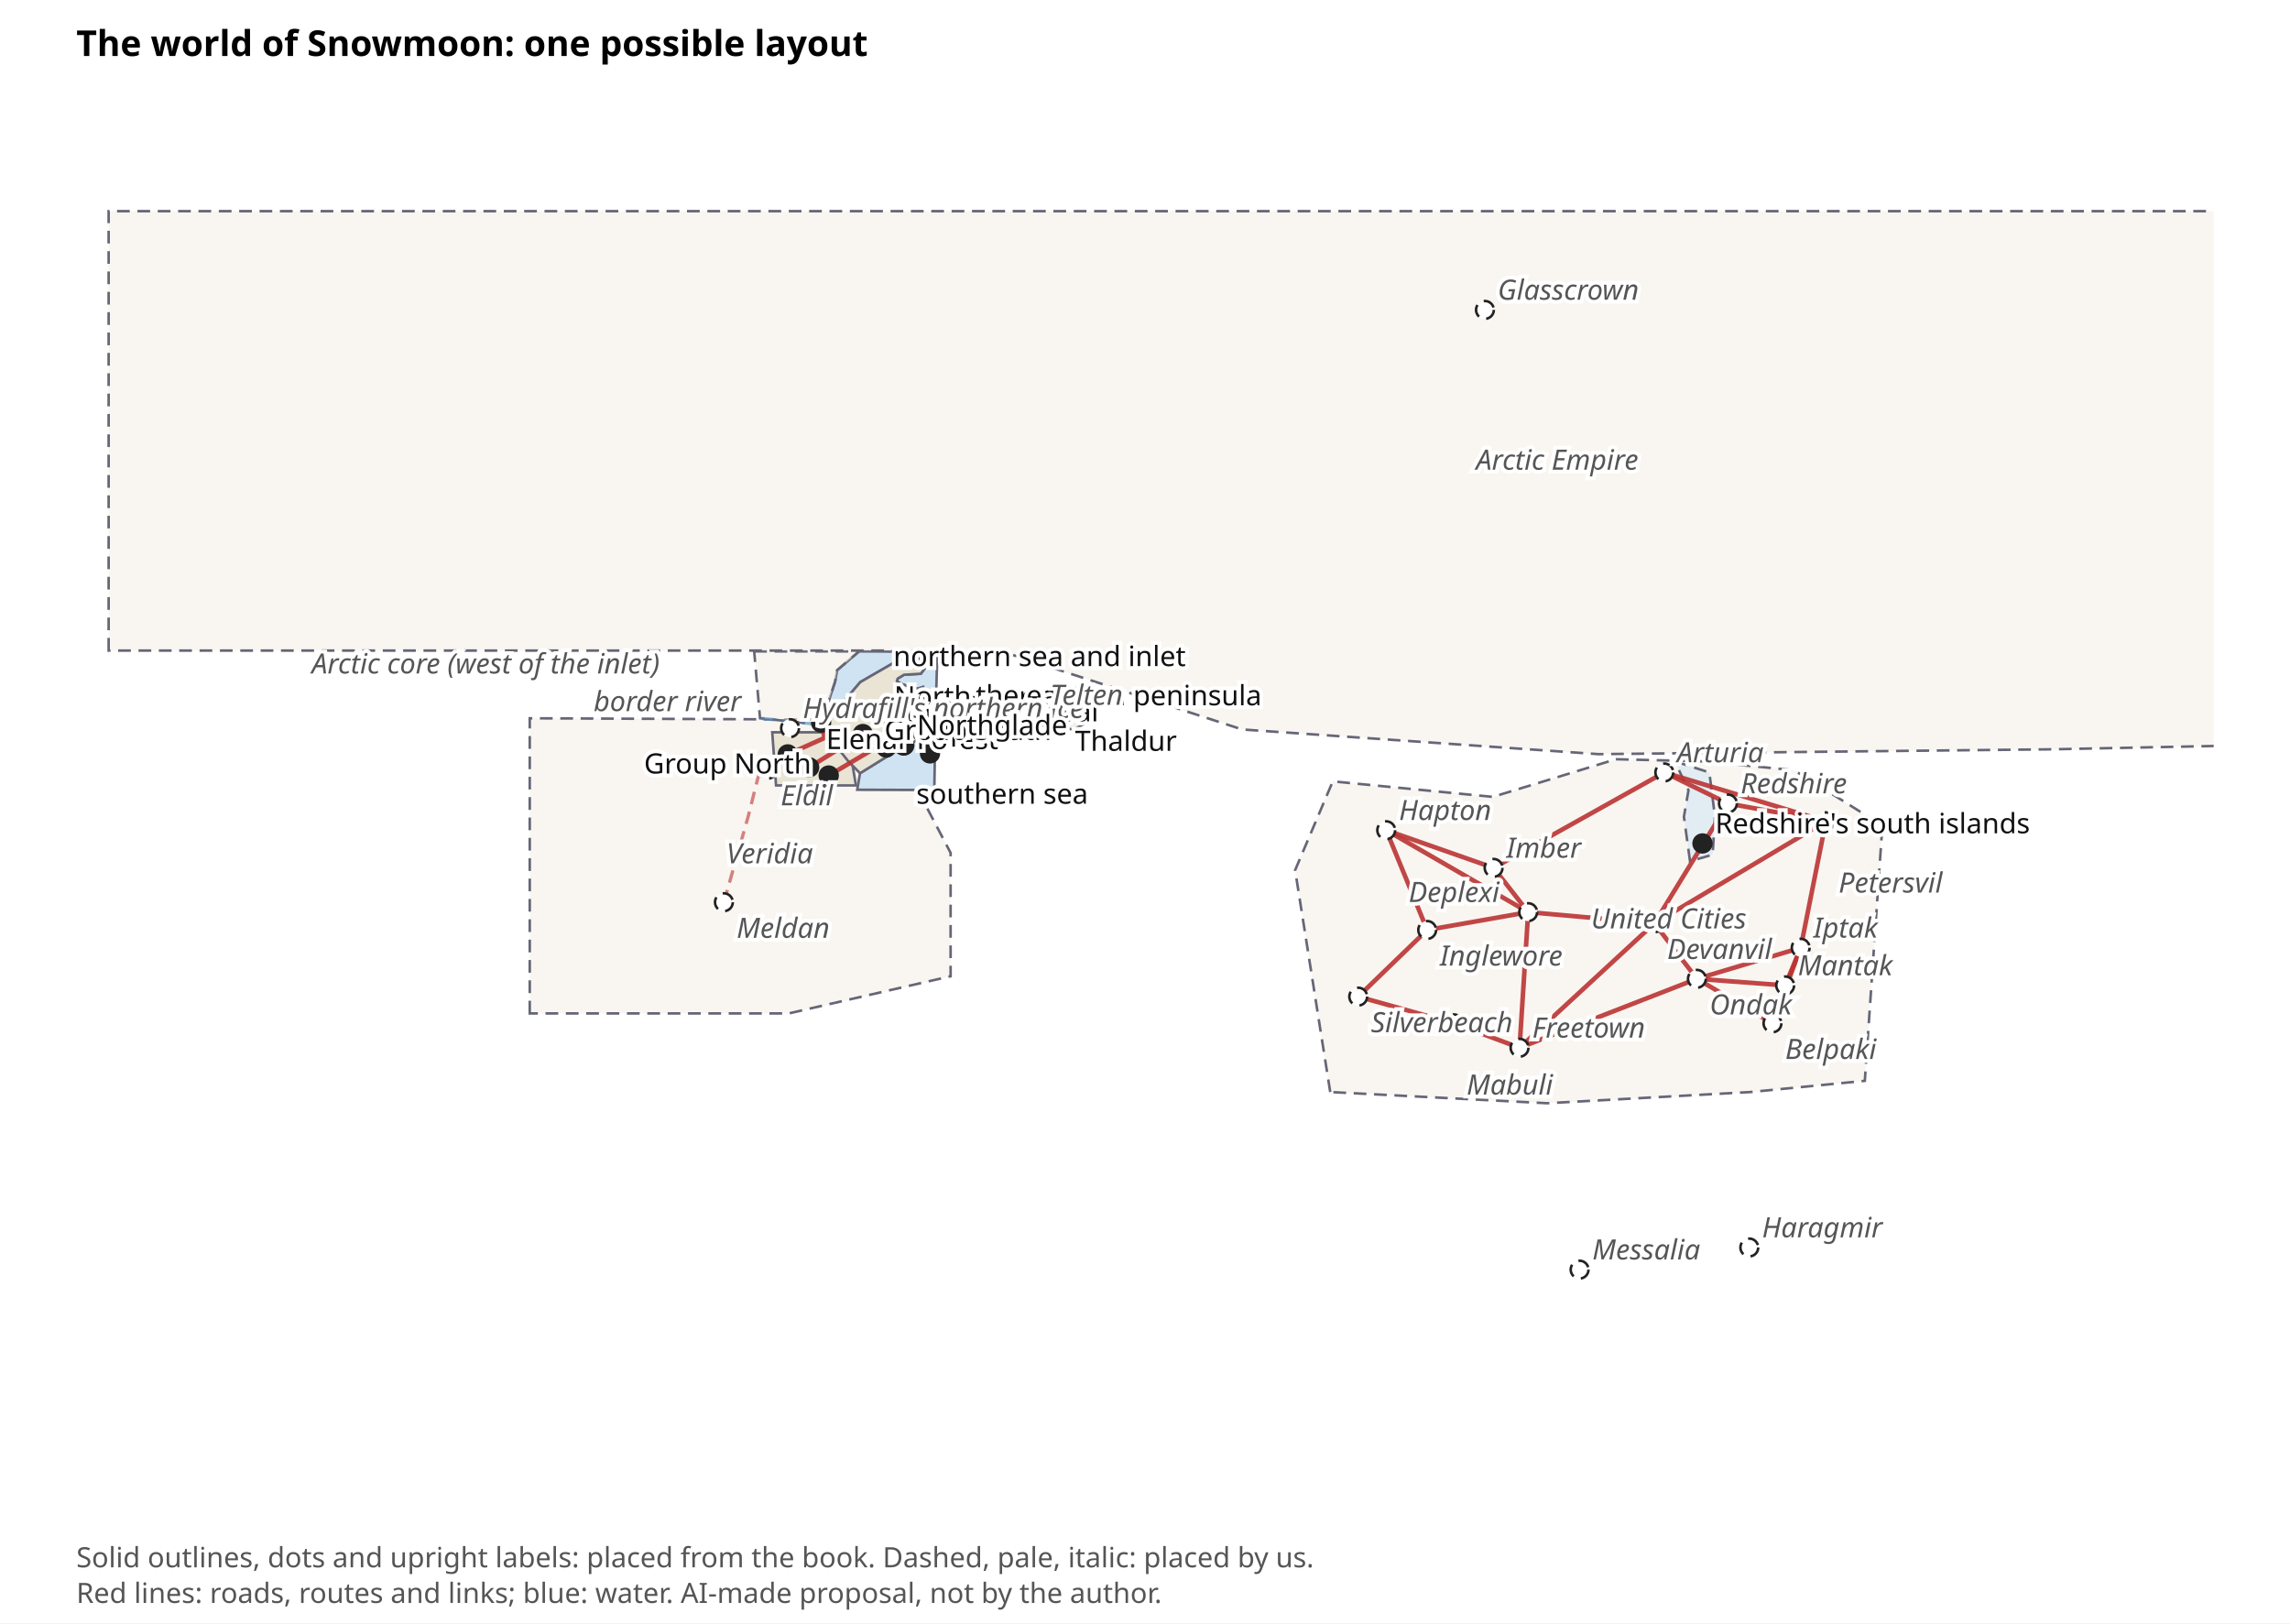
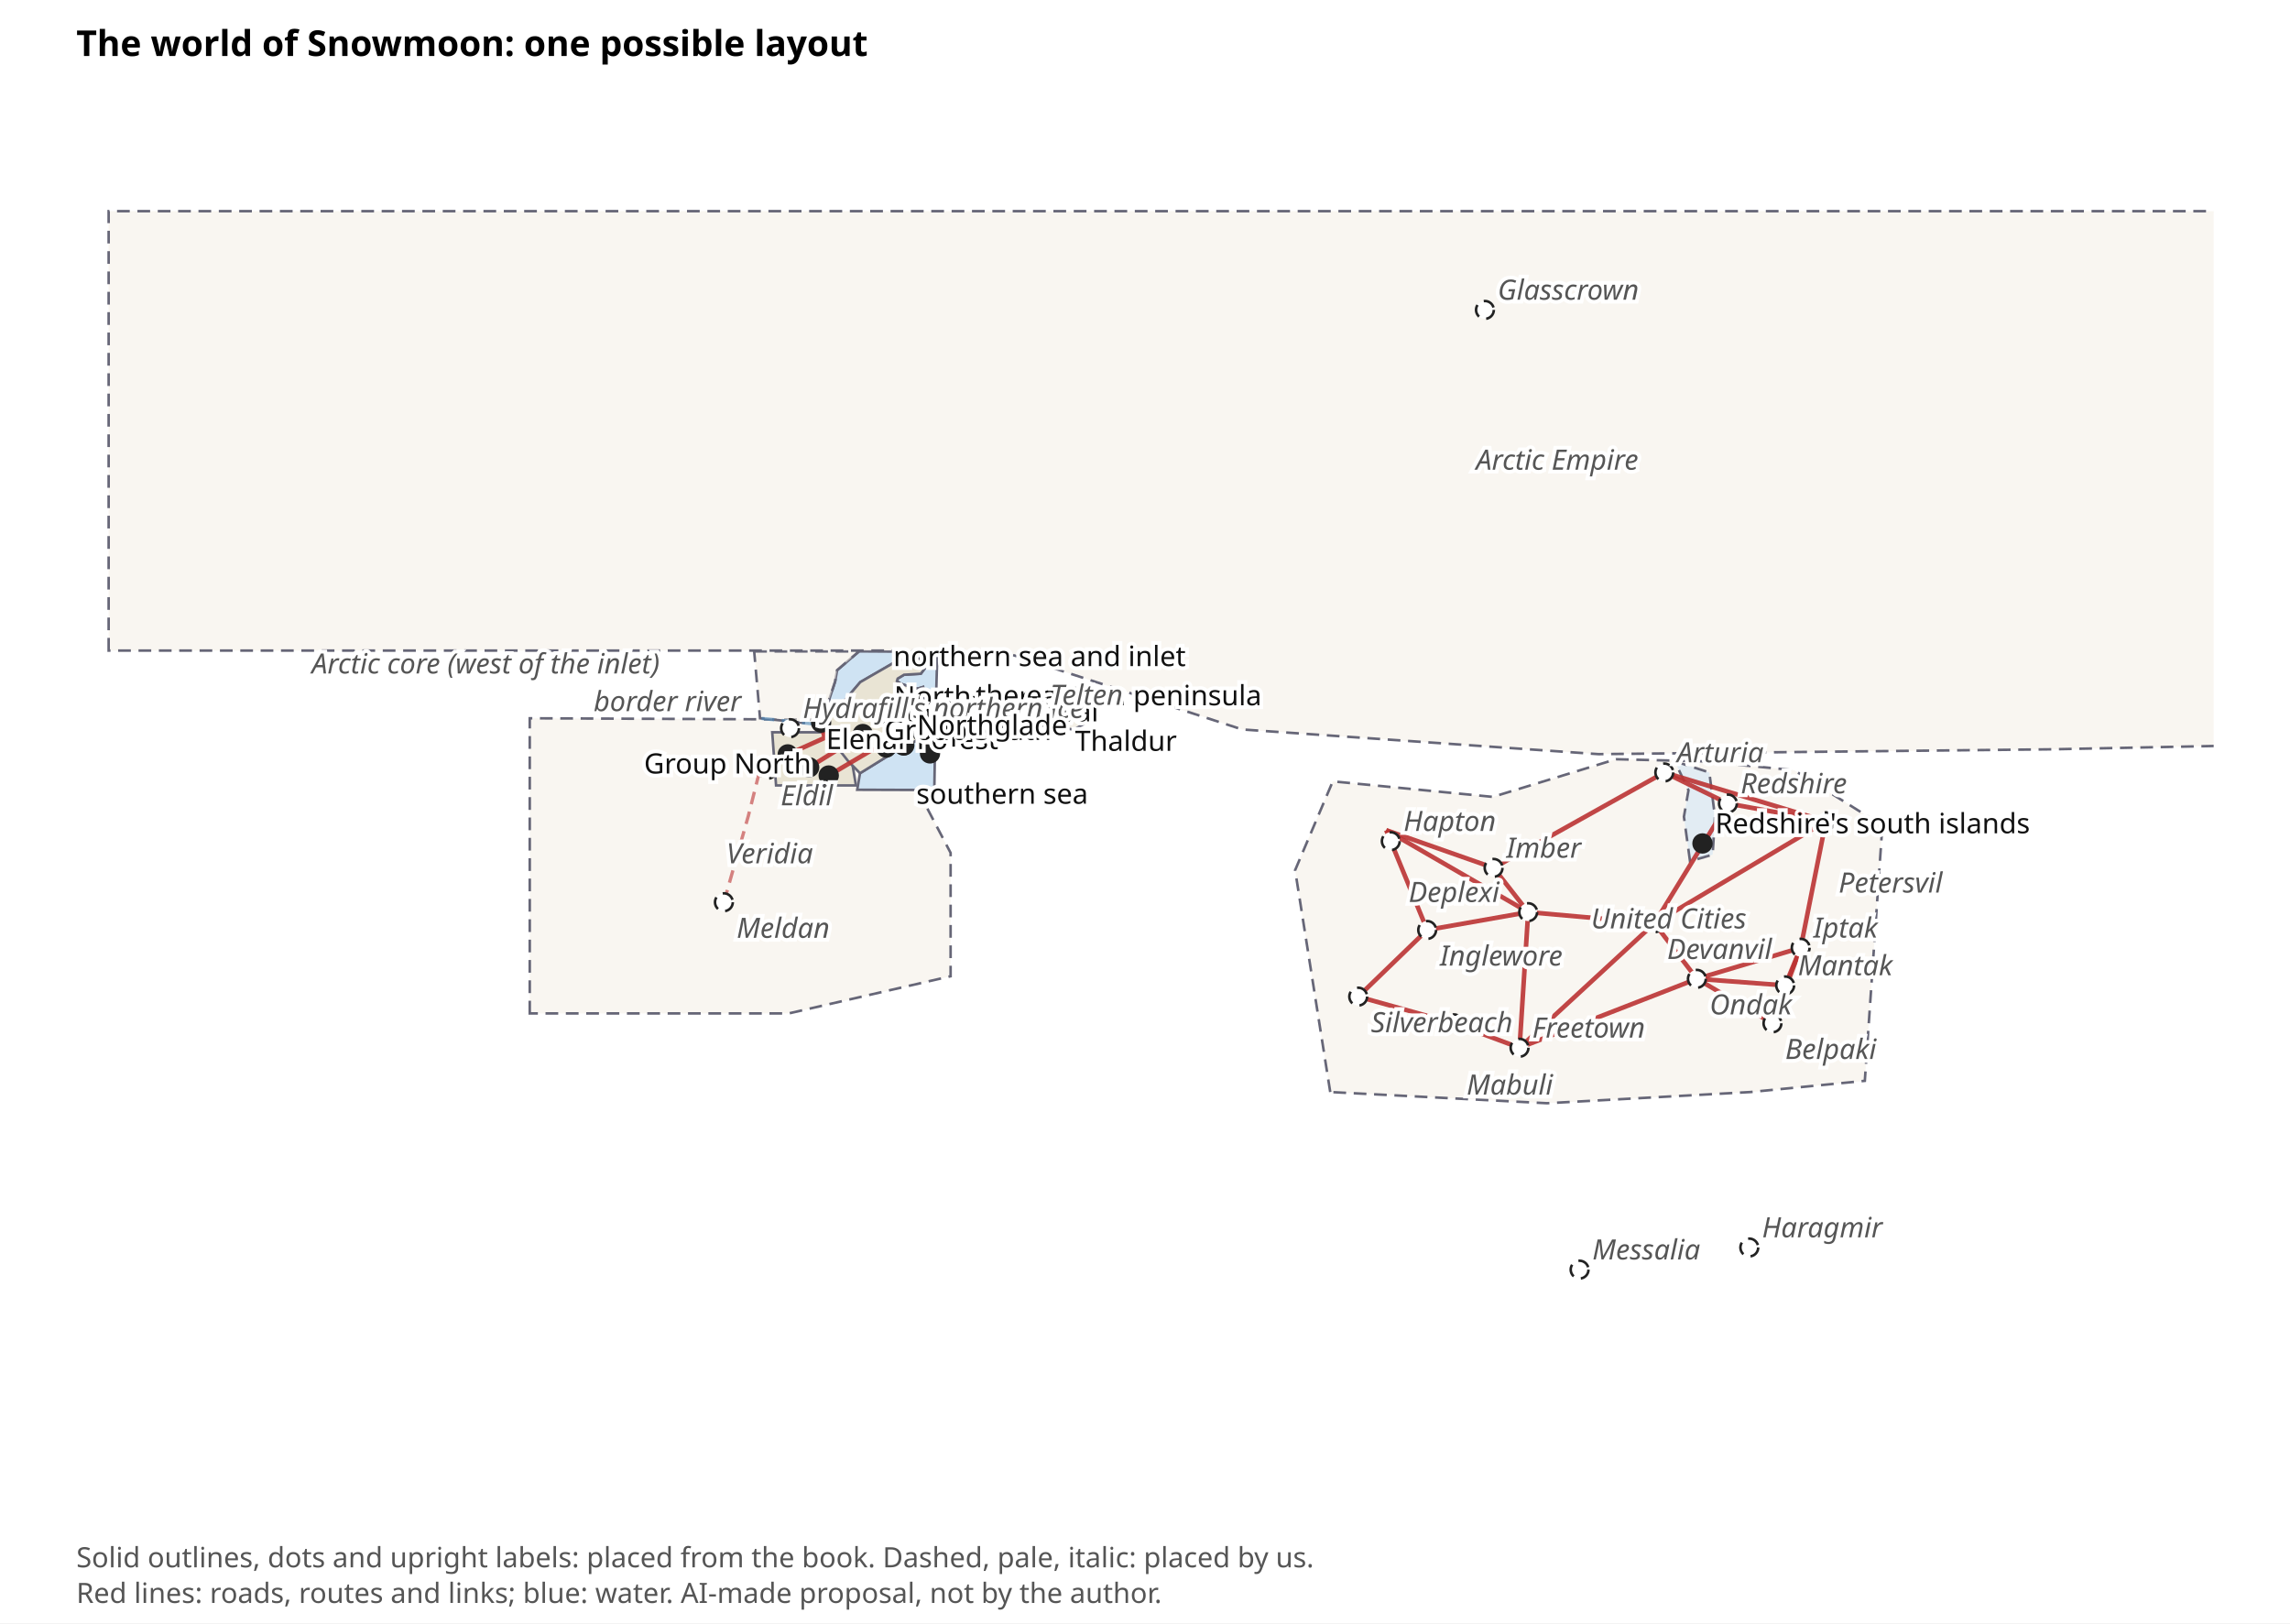
<svg xmlns="http://www.w3.org/2000/svg" width="900" height="638" viewBox="0 0 900 638" font-family="sans-serif" font-size="11">
  <defs>
    <clipPath id="c">
      <rect x="30" y="34" width="840" height="544" />
    </clipPath>
  </defs>
  <rect width="900" height="638" fill="#fff" />
  <text x="30" y="22" font-size="14" font-weight="bold">The world of Snowmoon: one possible layout</text>
  <text x="30" y="616" fill="#555">Solid outlines, dots and upright labels: placed from the book. Dashed, pale, italic: placed by us.</text>
  <text x="30" y="630" fill="#555">Red lines: roads, routes and links; blue: water. AI-made proposal, not by the author.</text>
  <g clip-path="url(#c)">
    <polygon points="208.2,398.3 208.2,282.3 320.2,282.8 332.3,301.3 360.9,311.0 373.6,335.2 373.6,383.7 310.0,398.3" fill="#f3efe6" fill-opacity="0.55" stroke="#667" stroke-dasharray="5,3" />
    <polygon points="303.5,287.8 332.9,287.8 336.4,308.7 305.0,308.7" fill="#e9e4d4" fill-opacity="1" stroke="#667" />
    <polygon points="337.4,256.2 329.0,263.4 328.2,267.9 325.8,275.2 325.6,277.8 320.8,283.1 320.2,284.6 321.1,285.2 322.4,284.1 324.2,284.4 338.1,268.1 351.6,260.3 354.0,259.5 362.3,258.8 364.8,260.9 361.9,264.8 355.3,265.2 352.8,266.7 352.5,267.7 354.0,268.7 359.4,270.6 360.8,270.6 362.8,270.0 363.0,271.1 361.9,273.7 367.8,277.2 368.4,256.2 337.6,256.0" fill="#cfe3f3" fill-opacity="1" stroke="#667" />
    <polygon points="367.5,285.9 364.1,287.8 362.1,289.9 358.8,291.8 354.8,293.5 338.0,303.9 336.9,310.4 367.2,310.5 367.6,285.8" fill="#cfe3f3" fill-opacity="1" stroke="#667" />
    <polygon points="324.2,284.4 338.1,268.1 351.6,260.3 354.0,259.5 362.3,258.8 364.8,260.9 361.9,264.8 355.3,265.2 352.8,266.7 352.5,267.7 354.0,268.7 359.4,270.6 360.8,270.6 362.8,270.0 363.0,271.1 361.9,273.7 367.8,277.2 367.5,285.9 364.1,287.8 362.1,289.9 358.8,291.8 354.8,293.5 338.0,303.9 333.3,299.1 327.9,292.3" fill="#e9e4d4" fill-opacity="1" stroke="#667" />
    <polygon points="367.8,277.2 385.3,278.3 396.8,280.5 385.1,283.7 367.5,285.9" fill="#e9e4d4" fill-opacity="1" stroke="#667" />
    <polygon points="357.0,293.2 357.0,293.0 357.0,292.9 356.9,292.7 356.8,292.6 356.6,292.5 356.5,292.4 356.3,292.4 356.1,292.3 355.9,292.3 355.8,292.3 355.6,292.4 355.4,292.4 355.2,292.5 355.1,292.6 355.0,292.7 354.9,292.9 354.9,293.0 354.8,293.2 354.9,293.3 354.9,293.5 355.0,293.6 355.1,293.7 355.2,293.9 355.4,293.9 355.6,294.0 355.8,294.0 355.9,294.1 356.1,294.0 356.3,294.0 356.5,293.9 356.6,293.9 356.8,293.7 356.9,293.6 357.0,293.5 357.0,293.3" fill="#e9e4d4" fill-opacity="1" stroke="#667" />
    <polygon points="296.4,256.0 337.6,256.0 337.4,256.2 329.0,263.4 328.2,267.9 325.8,275.2 325.6,277.8 320.8,283.1 320.2,284.6 310.3,283.5 298.7,282.3" fill="#f3efe6" fill-opacity="0.55" stroke="#667" stroke-dasharray="5,3" />
    <polygon points="405.7,276.9 426.2,276.0 431.4,281.4 422.2,286.7 405.7,285.1" fill="#f3efe6" fill-opacity="1" stroke="#667" />
    <polygon points="42.7,255.7 42.7,83.0 1188.2,83.0 1188.2,286.7 806.4,294.5 628.2,296.4 488.2,286.7 392.7,255.7" fill="#f3efe6" fill-opacity="0.55" stroke="#667" stroke-dasharray="5,3" />
    <polygon points="522.8,429.2 509.0,342.0 523.8,307.1 586.7,313.2 635.1,298.4 668.6,299.2 705.1,302.7 739.8,324.5 732.9,424.8 688.0,429.2 608.0,433.6" fill="#f3efe6" fill-opacity="0.55" stroke="#667" stroke-dasharray="5,3" />
    <polygon points="658.2,299.2 671.8,303.6 674.0,321.0 673.1,335.9 664.2,338.5 661.8,321.0 663.6,310.6" fill="#cfe3f3" fill-opacity="0.55" stroke="#667" stroke-dasharray="5,3" />
    <polygon points="1137.3,684.4 1137.3,582.5 1226.4,582.5 1226.4,684.4" fill="#f3efe6" fill-opacity="0.55" stroke="#667" stroke-dasharray="5,3" />
    <polyline points="284.5,354.6 294.1,320.7 298.5,303.2" fill="none" stroke="#b33" stroke-width="1.3" stroke-dasharray="5,3" opacity="0.6" />
    <polyline points="320.2,284.6 310.3,283.5 298.7,282.3" fill="none" stroke="#4a86b8" stroke-width="1.3" stroke-dasharray="5,3" opacity="0.6" />
    <polyline points="309.6,296.5 324.1,290.0 322.7,284.0" fill="none" stroke="#b33" stroke-width="1.8" opacity="0.9" />
    <polyline points="318.0,301.6 339.1,288.5" fill="none" stroke="#b33" stroke-width="1.8" opacity="0.9" />
    <polyline points="325.7,304.8 342.6,294.8 348.3,293.8" fill="none" stroke="#b33" stroke-width="1.8" opacity="0.9" />
    <polyline points="365.5,296.1 362.2,287.5" fill="none" stroke="#b33" stroke-width="1.8" opacity="0.9" />
    <polyline points="533.8,391.7 571.4,402.2" fill="none" stroke="#b33" stroke-width="1.8" opacity="0.9" />
    <polyline points="533.8,391.7 560.9,365.5" fill="none" stroke="#b33" stroke-width="1.8" opacity="0.9" />
    <polyline points="571.4,402.2 597.2,411.8" fill="none" stroke="#b33" stroke-width="1.8" opacity="0.9" />
    <polyline points="560.9,365.5 544.8,326.3" fill="none" stroke="#b33" stroke-width="1.8" opacity="0.9" />
    <polyline points="560.9,365.5 600.6,358.5" fill="none" stroke="#b33" stroke-width="1.8" opacity="0.9" />
    <polyline points="544.8,326.3 587.0,341.1" fill="none" stroke="#b33" stroke-width="1.8" opacity="0.9" />
    <polyline points="544.8,326.3 600.6,358.5" fill="none" stroke="#b33" stroke-width="1.8" opacity="0.9" />
    <polyline points="587.0,341.1 654.1,303.6" fill="none" stroke="#b33" stroke-width="1.8" opacity="0.9" />
    <polyline points="587.0,341.1 600.6,358.5" fill="none" stroke="#b33" stroke-width="1.8" opacity="0.9" />
    <polyline points="654.1,303.6 679.1,315.8" fill="none" stroke="#b33" stroke-width="1.8" opacity="0.9" />
    <polyline points="654.1,303.6 717.6,322.8" fill="none" stroke="#b33" stroke-width="1.8" opacity="0.9" />
    <polyline points="679.1,315.8 717.6,322.8" fill="none" stroke="#b33" stroke-width="1.8" opacity="0.9" />
    <polyline points="679.1,315.8 650.2,362.9" fill="none" stroke="#b33" stroke-width="1.8" opacity="0.9" />
    <polyline points="717.6,322.8 650.2,362.9" fill="none" stroke="#b33" stroke-width="1.8" opacity="0.9" />
    <polyline points="717.6,322.8 707.7,372.5" fill="none" stroke="#b33" stroke-width="1.8" opacity="0.9" />
    <polyline points="600.6,358.5 597.2,411.8" fill="none" stroke="#b33" stroke-width="1.8" opacity="0.9" />
    <polyline points="600.6,358.5 650.2,362.9" fill="none" stroke="#b33" stroke-width="1.8" opacity="0.9" />
    <polyline points="597.2,411.8 650.2,362.9" fill="none" stroke="#b33" stroke-width="1.8" opacity="0.9" />
    <polyline points="597.2,411.8 666.9,384.7" fill="none" stroke="#b33" stroke-width="1.8" opacity="0.9" />
    <polyline points="650.2,362.9 666.9,384.7" fill="none" stroke="#b33" stroke-width="1.8" opacity="0.9" />
    <polyline points="666.9,384.7 707.7,372.5" fill="none" stroke="#b33" stroke-width="1.8" opacity="0.9" />
    <polyline points="666.9,384.7 701.6,387.3" fill="none" stroke="#b33" stroke-width="1.8" opacity="0.9" />
    <polyline points="666.9,384.7 696.6,402.2" fill="none" stroke="#b33" stroke-width="1.8" opacity="0.9" />
    <polyline points="707.7,372.5 701.6,387.3" fill="none" stroke="#b33" stroke-width="1.8" opacity="0.9" />
    <polyline points="701.6,387.3 696.6,402.2" fill="none" stroke="#b33" stroke-width="1.8" opacity="0.9" />
    <polyline points="707.7,372.5 696.6,402.2" fill="none" stroke="#b33" stroke-width="1.8" opacity="0.9" />
    <circle cx="284.5" cy="354.6" r="3.5" fill="#fff" stroke="#222" stroke-dasharray="5,3" />
    <circle cx="301.8" cy="302.5" r="3.5" fill="#fff" stroke="#222" stroke-dasharray="5,3" />
    <circle cx="310.5" cy="286.2" r="3.5" fill="#fff" stroke="#222" stroke-dasharray="5,3" />
    <circle cx="355.4" cy="292.9" r="3.5" fill="#222" stroke="#222" />
    <circle cx="355.1" cy="293.0" r="3.5" fill="#222" stroke="#222" />
    <circle cx="309.6" cy="296.5" r="3.5" fill="#222" stroke="#222" />
    <circle cx="322.7" cy="284.0" r="3.5" fill="#222" stroke="#222" />
    <circle cx="318.0" cy="301.6" r="3.5" fill="#222" stroke="#222" />
    <circle cx="339.1" cy="288.5" r="3.5" fill="#222" stroke="#222" />
    <circle cx="325.7" cy="304.8" r="3.5" fill="#222" stroke="#222" />
    <circle cx="348.3" cy="293.8" r="3.5" fill="#222" stroke="#222" />
    <circle cx="365.5" cy="296.1" r="3.5" fill="#222" stroke="#222" />
    <circle cx="362.2" cy="287.5" r="3.5" fill="#222" stroke="#222" />
    <circle cx="407.7" cy="281.0" r="3.5" fill="#fff" stroke="#222" stroke-dasharray="5,3" />
    <circle cx="583.6" cy="121.8" r="3.5" fill="#fff" stroke="#222" stroke-dasharray="5,3" />
    <circle cx="669.1" cy="331.5" r="3.5" fill="#222" stroke="#222" />
    <circle cx="679.1" cy="315.8" r="3.5" fill="#fff" stroke="#222" stroke-dasharray="5,3" />
    <circle cx="654.1" cy="303.6" r="3.5" fill="#fff" stroke="#222" stroke-dasharray="5,3" />
    <circle cx="717.6" cy="322.8" r="3.5" fill="#fff" stroke="#222" stroke-dasharray="5,3" />
    <circle cx="650.2" cy="362.9" r="3.5" fill="#fff" stroke="#222" stroke-dasharray="5,3" />
    <circle cx="587.0" cy="341.1" r="3.5" fill="#fff" stroke="#222" stroke-dasharray="5,3" />
-     <circle cx="544.8" cy="326.3" r="3.5" fill="#fff" stroke="#222" stroke-dasharray="5,3" />
+     <circle cx="546.6" cy="330.6" r="3.5" fill="#fff" stroke="#222" stroke-dasharray="5,3" />
    <circle cx="600.6" cy="358.5" r="3.5" fill="#fff" stroke="#222" stroke-dasharray="5,3" />
    <circle cx="560.9" cy="365.5" r="3.5" fill="#fff" stroke="#222" stroke-dasharray="5,3" />
    <circle cx="533.8" cy="391.7" r="3.5" fill="#fff" stroke="#222" stroke-dasharray="5,3" />
    <circle cx="571.4" cy="402.2" r="3.5" fill="#fff" stroke="#222" stroke-dasharray="5,3" />
    <circle cx="597.2" cy="411.8" r="3.5" fill="#fff" stroke="#222" stroke-dasharray="5,3" />
    <circle cx="666.9" cy="384.7" r="3.5" fill="#fff" stroke="#222" stroke-dasharray="5,3" />
    <circle cx="707.7" cy="372.5" r="3.5" fill="#fff" stroke="#222" stroke-dasharray="5,3" />
    <circle cx="701.6" cy="387.3" r="3.5" fill="#fff" stroke="#222" stroke-dasharray="5,3" />
    <circle cx="696.6" cy="402.2" r="3.5" fill="#fff" stroke="#222" stroke-dasharray="5,3" />
    <circle cx="620.8" cy="499.0" r="3.5" fill="#fff" stroke="#222" stroke-dasharray="5,3" />
    <circle cx="687.5" cy="490.3" r="3.5" fill="#fff" stroke="#222" stroke-dasharray="5,3" />
    <circle cx="1188.2" cy="645.6" r="3.5" fill="#fff" stroke="#222" stroke-dasharray="5,3" />
    <circle cx="1172.3" cy="621.3" r="3.5" fill="#fff" stroke="#222" stroke-dasharray="5,3" />
    <text x="285.5" y="339.3" fill="#555" font-style="italic" stroke="#fff" stroke-width="3" paint-order="stroke">Veridia</text>
    <text x="324.7" y="294.4" fill="#111" stroke="#fff" stroke-width="3" paint-order="stroke">Elenar Forest</text>
    <text x="351.1" y="261.8" fill="#111" stroke="#fff" stroke-width="3" paint-order="stroke">northern sea and inlet</text>
    <text x="360.1" y="315.9" fill="#111" stroke="#fff" stroke-width="3" paint-order="stroke">southern sea</text>
    <text x="351.4" y="277.6" fill="#111" stroke="#fff" stroke-width="3" paint-order="stroke">Northshore</text>
    <text x="383.5" y="277.2" fill="#111" stroke="#fff" stroke-width="3" paint-order="stroke">the eastern peninsula</text>
    <text x="122.5" y="264.7" fill="#555" font-style="italic" stroke="#fff" stroke-width="3" paint-order="stroke">Arctic core (west of the inlet)</text>
    <text x="422.5" y="295.1" fill="#111" stroke="#fff" stroke-width="3" paint-order="stroke">Thaldur</text>
    <text x="580.1" y="184.6" fill="#555" font-style="italic" stroke="#fff" stroke-width="3" paint-order="stroke">Arctic Empire</text>
    <text x="625.3" y="364.9" fill="#555" font-style="italic" stroke="#fff" stroke-width="3" paint-order="stroke">United Cities</text>
    <text x="1186.1" y="629.8" fill="#555" font-style="italic" stroke="#fff" stroke-width="3" paint-order="stroke">Dzego</text>
    <text x="233.3" y="279.5" fill="#555" font-style="italic" stroke="#fff" stroke-width="3" paint-order="stroke">border river</text>
    <text x="253.1" y="304.0" fill="#111" stroke="#fff" stroke-width="3" paint-order="stroke">Group North</text>
    <text x="344.1" y="284.5" fill="#111" stroke="#fff" stroke-width="3" paint-order="stroke">Group Center</text>
    <text x="347.6" y="290.8" fill="#111" stroke="#fff" stroke-width="3" paint-order="stroke">Group South</text>
    <text x="367.2" y="283.5" fill="#111" stroke="#fff" stroke-width="3" paint-order="stroke">Group Naval</text>
    <text x="289.5" y="368.6" fill="#555" font-style="italic" stroke="#fff" stroke-width="3" paint-order="stroke">Meldan</text>
    <text x="306.8" y="316.5" fill="#555" font-style="italic" stroke="#fff" stroke-width="3" paint-order="stroke">Eldil</text>
    <text x="315.5" y="282.2" fill="#555" font-style="italic" stroke="#fff" stroke-width="3" paint-order="stroke">Hydrafill's northern ice</text>
    <text x="360.4" y="288.9" fill="#111" stroke="#fff" stroke-width="3" paint-order="stroke">Northglade</text>
    <text x="412.7" y="277.0" fill="#555" font-style="italic" stroke="#fff" stroke-width="3" paint-order="stroke">Telten</text>
    <text x="588.6" y="117.8" fill="#555" font-style="italic" stroke="#fff" stroke-width="3" paint-order="stroke">Glasscrown</text>
    <text x="674.1" y="327.5" fill="#111" stroke="#fff" stroke-width="3" paint-order="stroke">Redshire's south islands</text>
    <text x="684.1" y="311.8" fill="#555" font-style="italic" stroke="#fff" stroke-width="3" paint-order="stroke">Redshire</text>
    <text x="659.1" y="299.6" fill="#555" font-style="italic" stroke="#fff" stroke-width="3" paint-order="stroke">Arturia</text>
    <text x="722.6" y="350.8" fill="#555" font-style="italic" stroke="#fff" stroke-width="3" paint-order="stroke">Petersvil</text>
    <text x="655.2" y="376.9" fill="#555" font-style="italic" stroke="#fff" stroke-width="3" paint-order="stroke">Devanvil</text>
    <text x="592.0" y="337.1" fill="#555" font-style="italic" stroke="#fff" stroke-width="3" paint-order="stroke">Imber</text>
-     <text x="549.8" y="322.3" fill="#555" font-style="italic" stroke="#fff" stroke-width="3" paint-order="stroke">Hapton</text>
+     <text x="551.6" y="326.6" fill="#555" font-style="italic" stroke="#fff" stroke-width="3" paint-order="stroke">Hapton</text>
    <text x="553.6" y="354.5" fill="#555" font-style="italic" stroke="#fff" stroke-width="3" paint-order="stroke">Deplexi</text>
    <text x="565.9" y="379.5" fill="#555" font-style="italic" stroke="#fff" stroke-width="3" paint-order="stroke">Inglewore</text>
    <text x="538.8" y="405.7" fill="#555" font-style="italic" stroke="#fff" stroke-width="3" paint-order="stroke">Silverbeach</text>
    <text x="576.4" y="430.2" fill="#555" font-style="italic" stroke="#fff" stroke-width="3" paint-order="stroke">Mabuli</text>
    <text x="602.2" y="407.8" fill="#555" font-style="italic" stroke="#fff" stroke-width="3" paint-order="stroke">Freetown</text>
    <text x="671.9" y="398.7" fill="#555" font-style="italic" stroke="#fff" stroke-width="3" paint-order="stroke">Ondak</text>
    <text x="712.7" y="368.5" fill="#555" font-style="italic" stroke="#fff" stroke-width="3" paint-order="stroke">Iptak</text>
    <text x="706.6" y="383.3" fill="#555" font-style="italic" stroke="#fff" stroke-width="3" paint-order="stroke">Mantak</text>
    <text x="701.6" y="416.2" fill="#555" font-style="italic" stroke="#fff" stroke-width="3" paint-order="stroke">Belpaki</text>
    <text x="625.8" y="495.0" fill="#555" font-style="italic" stroke="#fff" stroke-width="3" paint-order="stroke">Messalia</text>
    <text x="692.5" y="486.3" fill="#555" font-style="italic" stroke="#fff" stroke-width="3" paint-order="stroke">Haragmir</text>
    <text x="1193.2" y="659.6" fill="#555" font-style="italic" stroke="#fff" stroke-width="3" paint-order="stroke">Pafogai Du</text>
    <text x="1177.3" y="617.3" fill="#555" font-style="italic" stroke="#fff" stroke-width="3" paint-order="stroke">Sadzu Du</text>
  </g>
</svg>
